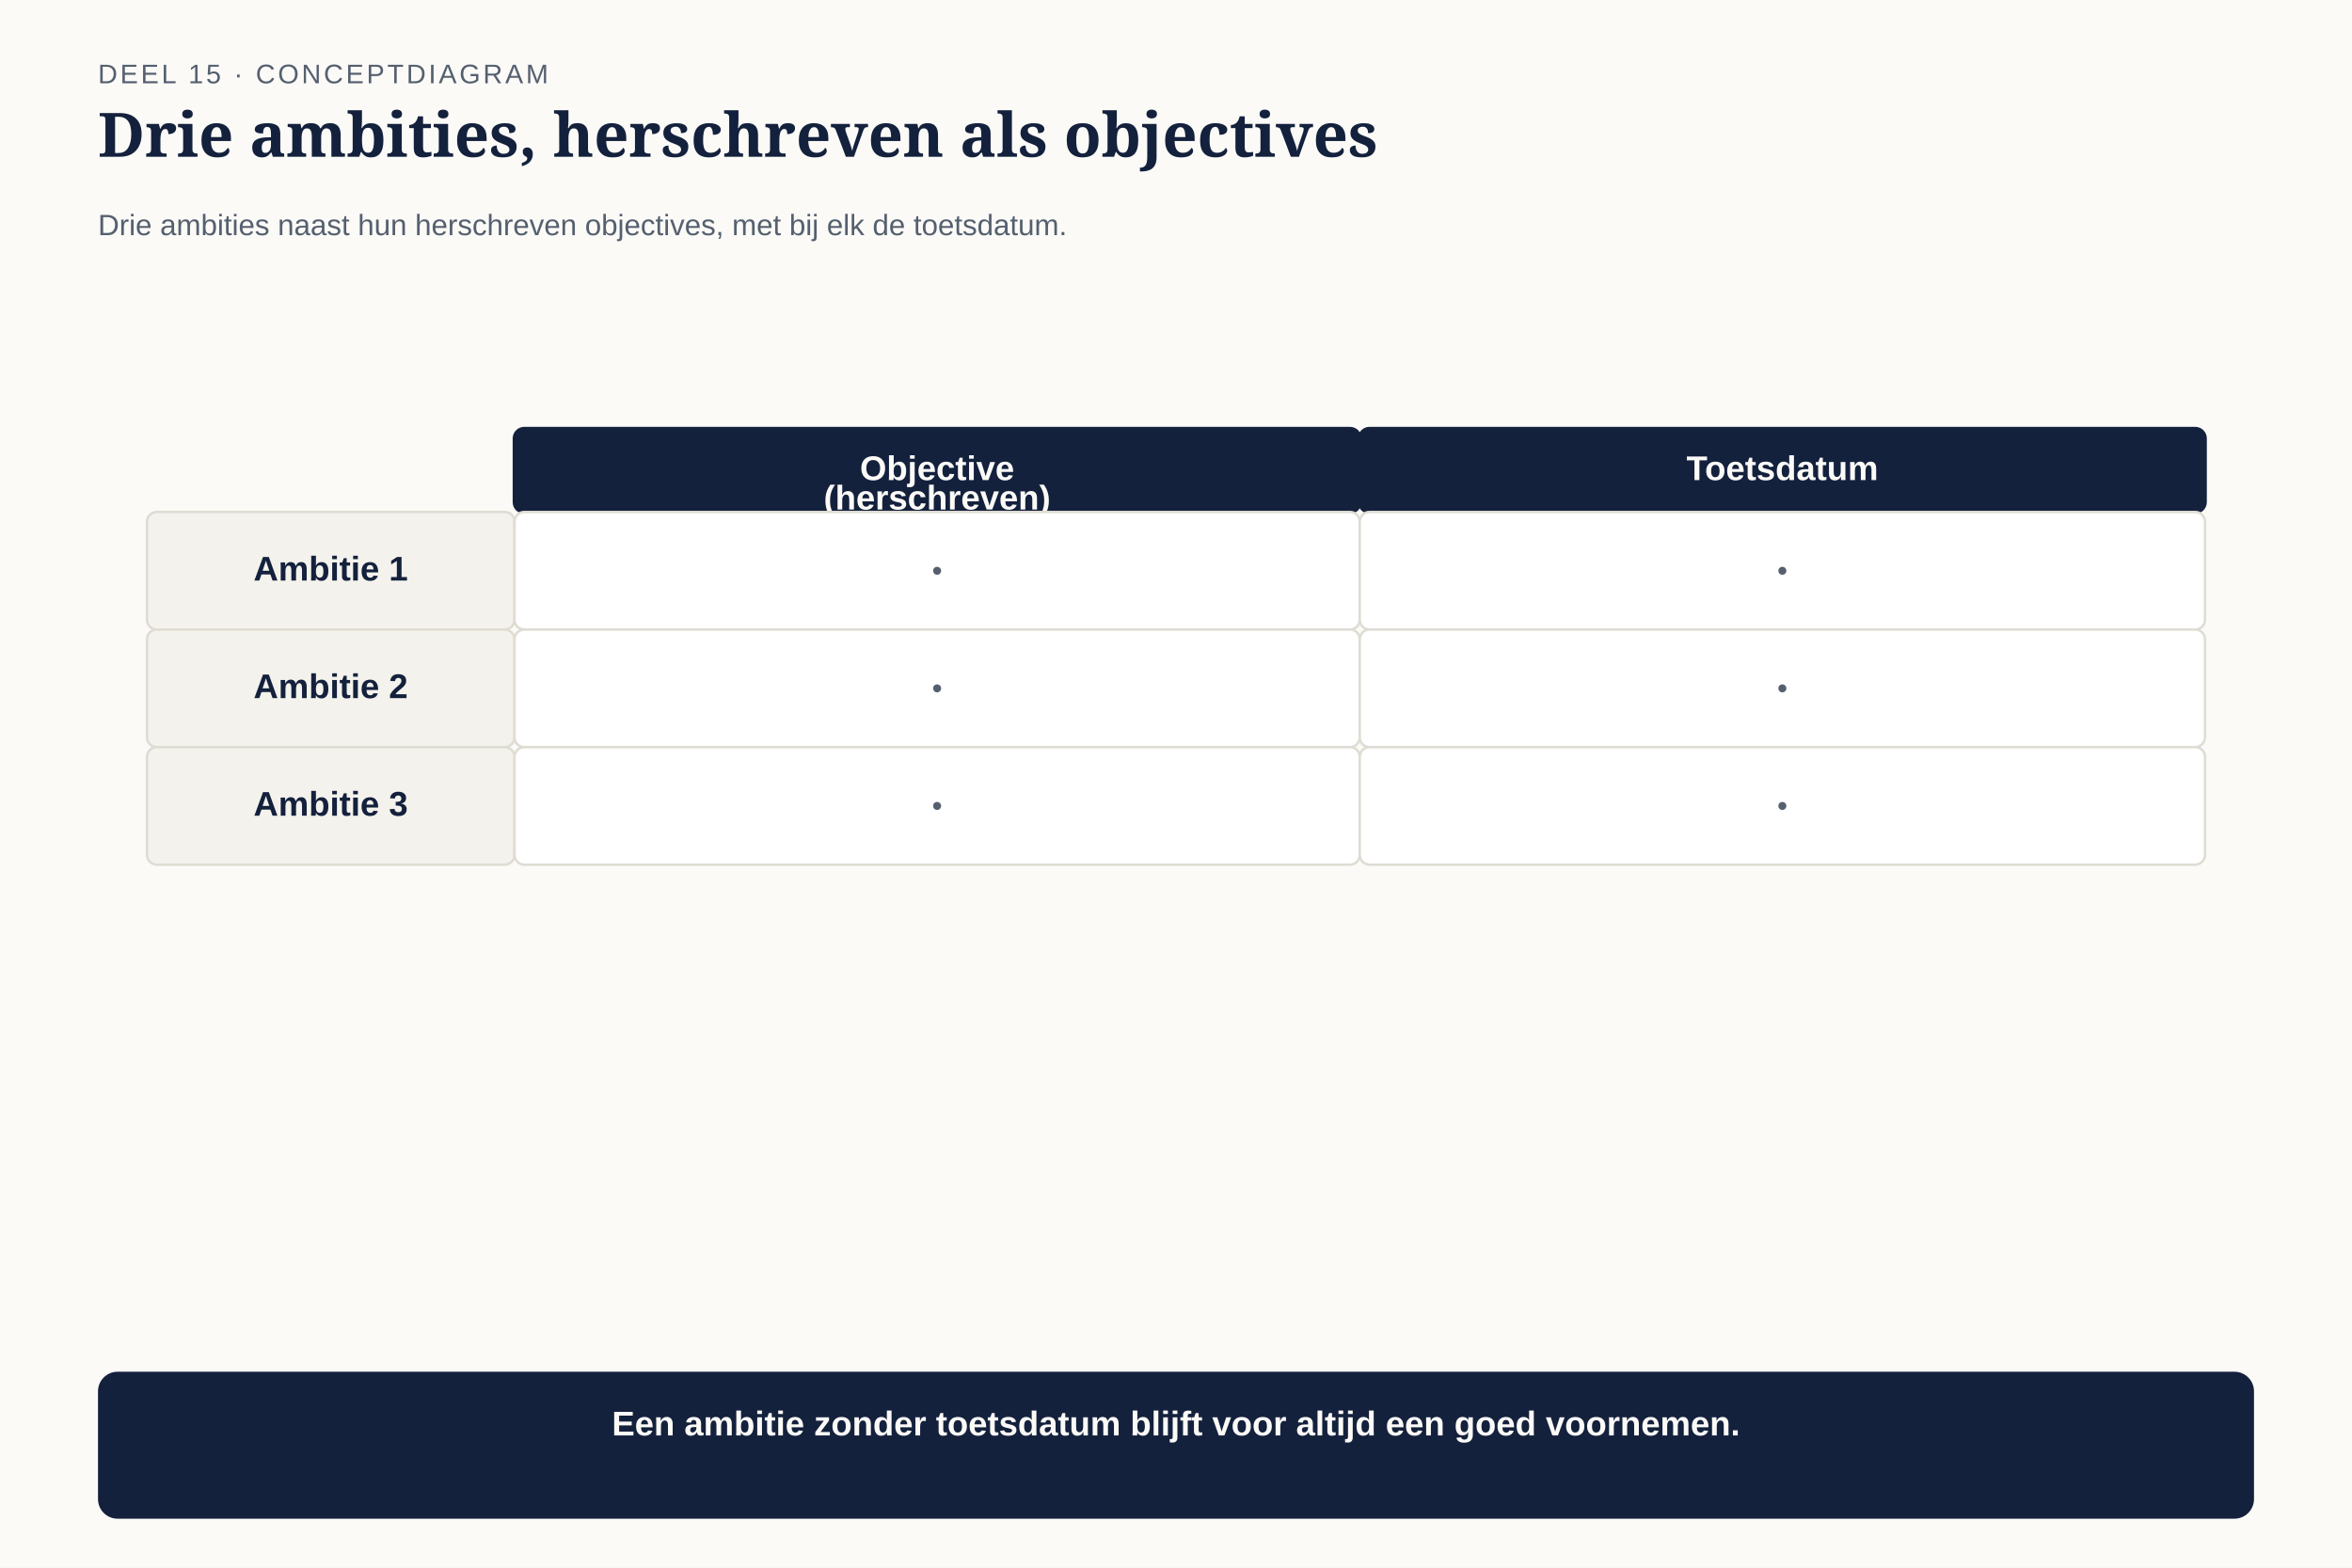
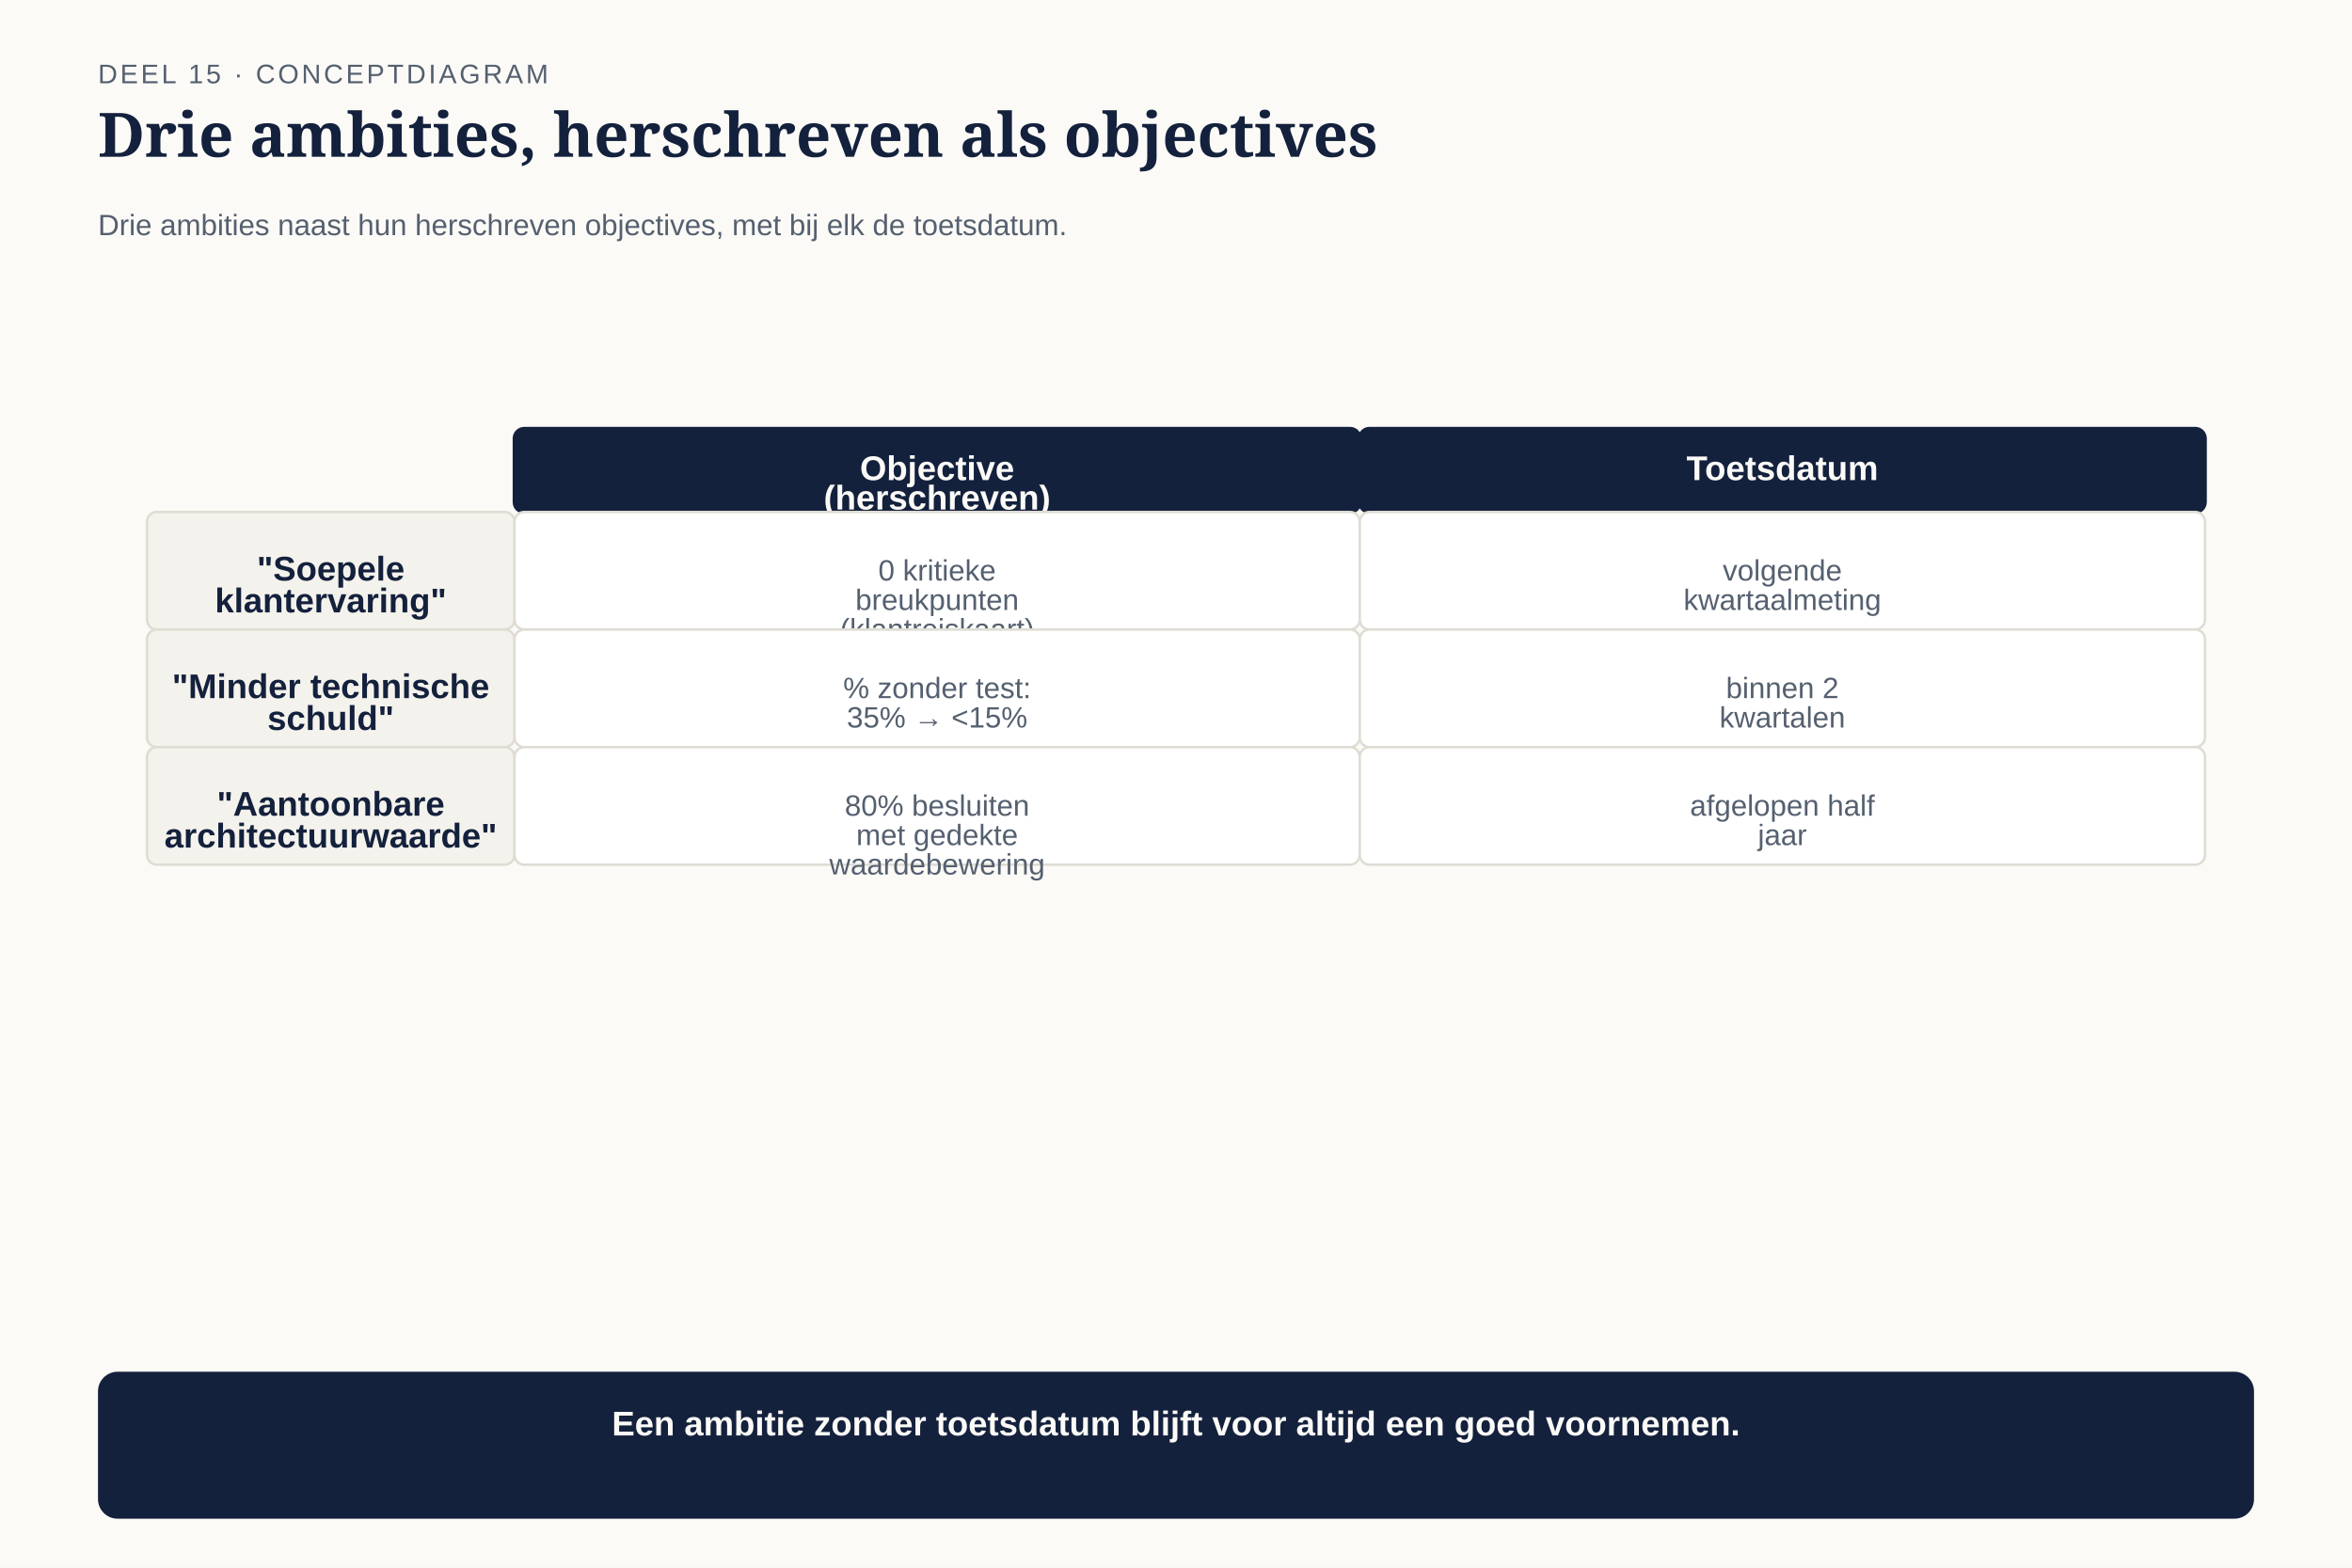
<svg xmlns="http://www.w3.org/2000/svg" viewBox="0 0 960 640" font-family="'DM Sans', Arial, sans-serif" width="960" height="640" preserveAspectRatio="xMidYMid meet">
  <defs>
    <style>
      .paper { fill:#FBFAF7; }
      .label { font-size:14px; font-weight:700; fill:#14213D; }
      .label-light { font-size:14px; font-weight:700; fill:#FBFAF7; }
      .sub { font-size:12px; fill:#55606F; }
      .sub-light { font-size:12px; fill:#DFDCD3; }
      .title { font-family:'Cormorant Garamond', Georgia, serif; font-size:25px; fill:#14213D; font-weight:600; }
      .title-sm { font-family:'Cormorant Garamond', Georgia, serif; font-size:19px; fill:#14213D; font-weight:600; }
      .kicker { font-size:11px; fill:#55606F; letter-spacing:.10em; }
      .arrow { stroke:#2563A8; stroke-width:2; fill:none; marker-end:url(#arrb); }
      .arrow-muted { stroke:#55606F; stroke-width:1.5; fill:none; marker-end:url(#arrm); }
      .arrow-amber { stroke:#E9A13B; stroke-width:2; fill:none; marker-end:url(#arra); }
    </style>
    <marker id="arrb" markerWidth="10" markerHeight="10" refX="6" refY="3" orient="auto">
      <path d="M0,0 L6,3 L0,6 Z" fill="#2563A8" />
    </marker>
    <marker id="arrm" markerWidth="10" markerHeight="10" refX="6" refY="3" orient="auto">
      <path d="M0,0 L6,3 L0,6 Z" fill="#55606F" />
    </marker>
    <marker id="arra" markerWidth="10" markerHeight="10" refX="6" refY="3" orient="auto">
      <path d="M0,0 L6,3 L0,6 Z" fill="#E9A13B" />
    </marker>
  </defs>
  <rect width="960" height="640" class="paper" />
  <text x="40" y="34" class="kicker">DEEL 15 · CONCEPTDIAGRAM</text>
  <text x="40" y="64" class="title">Drie ambities, herschreven als objectives</text>
  <text x="40" y="96" class="sub">Drie ambities naast hun herschreven objectives, met bij elk de toetsdatum.</text>
  <rect x="210" y="175" width="345" height="34" rx="4" fill="#14213D" stroke="#14213D" stroke-width="1.5" />
  <text x="382.5" y="196" text-anchor="middle" class="label-light">Objective</text>
  <text x="382.5" y="208" text-anchor="middle" class="label-light">(herschreven)</text>
  <rect x="555" y="175" width="345" height="34" rx="4" fill="#14213D" stroke="#14213D" stroke-width="1.5" />
  <text x="727.5" y="196" text-anchor="middle" class="label-light">Toetsdatum</text>
  <rect x="60" y="209" width="150" height="48" rx="4" fill="#F4F2EC" stroke="#DFDCD3" stroke-width="1" />
-   <text x="135" y="237" text-anchor="middle" class="label">Ambitie 1</text>
+   <text x="135" y="237" text-anchor="middle" class="label">"Soepele</text>
+   <text x="135" y="250" text-anchor="middle" class="label">klantervaring"</text>
  <rect x="210" y="209" width="345" height="48" rx="4" fill="#FFFFFF" stroke="#DFDCD3" stroke-width="1" />
-   <text x="382.5" y="237" text-anchor="middle" class="sub">•</text>
+   <text x="382.5" y="237" text-anchor="middle" class="sub">0 kritieke</text>
+   <text x="382.5" y="249" text-anchor="middle" class="sub">breukpunten</text>
+   <text x="382.5" y="261" text-anchor="middle" class="sub">(klantreiskaart)</text>
  <rect x="555" y="209" width="345" height="48" rx="4" fill="#FFFFFF" stroke="#DFDCD3" stroke-width="1" />
-   <text x="727.5" y="237" text-anchor="middle" class="sub">•</text>
+   <text x="727.5" y="237" text-anchor="middle" class="sub">volgende</text>
+   <text x="727.5" y="249" text-anchor="middle" class="sub">kwartaalmeting</text>
  <rect x="60" y="257" width="150" height="48" rx="4" fill="#F4F2EC" stroke="#DFDCD3" stroke-width="1" />
-   <text x="135" y="285" text-anchor="middle" class="label">Ambitie 2</text>
+   <text x="135" y="285" text-anchor="middle" class="label">"Minder technische</text>
+   <text x="135" y="298" text-anchor="middle" class="label">schuld"</text>
  <rect x="210" y="257" width="345" height="48" rx="4" fill="#FFFFFF" stroke="#DFDCD3" stroke-width="1" />
-   <text x="382.5" y="285" text-anchor="middle" class="sub">•</text>
+   <text x="382.5" y="285" text-anchor="middle" class="sub">% zonder test:</text>
+   <text x="382.5" y="297" text-anchor="middle" class="sub">35% → &lt;15%</text>
  <rect x="555" y="257" width="345" height="48" rx="4" fill="#FFFFFF" stroke="#DFDCD3" stroke-width="1" />
-   <text x="727.5" y="285" text-anchor="middle" class="sub">•</text>
+   <text x="727.5" y="285" text-anchor="middle" class="sub">binnen 2</text>
+   <text x="727.5" y="297" text-anchor="middle" class="sub">kwartalen</text>
  <rect x="60" y="305" width="150" height="48" rx="4" fill="#F4F2EC" stroke="#DFDCD3" stroke-width="1" />
-   <text x="135" y="333" text-anchor="middle" class="label">Ambitie 3</text>
+   <text x="135" y="333" text-anchor="middle" class="label">"Aantoonbare</text>
+   <text x="135" y="346" text-anchor="middle" class="label">architectuurwaarde"</text>
  <rect x="210" y="305" width="345" height="48" rx="4" fill="#FFFFFF" stroke="#DFDCD3" stroke-width="1" />
-   <text x="382.5" y="333" text-anchor="middle" class="sub">•</text>
+   <text x="382.5" y="333" text-anchor="middle" class="sub">80% besluiten</text>
+   <text x="382.5" y="345" text-anchor="middle" class="sub">met gedekte</text>
+   <text x="382.5" y="357" text-anchor="middle" class="sub">waardebewering</text>
  <rect x="555" y="305" width="345" height="48" rx="4" fill="#FFFFFF" stroke="#DFDCD3" stroke-width="1" />
-   <text x="727.5" y="333" text-anchor="middle" class="sub">•</text>
+   <text x="727.5" y="333" text-anchor="middle" class="sub">afgelopen half</text>
+   <text x="727.5" y="345" text-anchor="middle" class="sub">jaar</text>
  <rect x="40" y="560" width="880" height="60" rx="8" fill="#14213D" />
  <text x="480" y="586" text-anchor="middle" class="label-light">Een ambitie zonder toetsdatum blijft voor altijd een goed voornemen.</text>
</svg>
